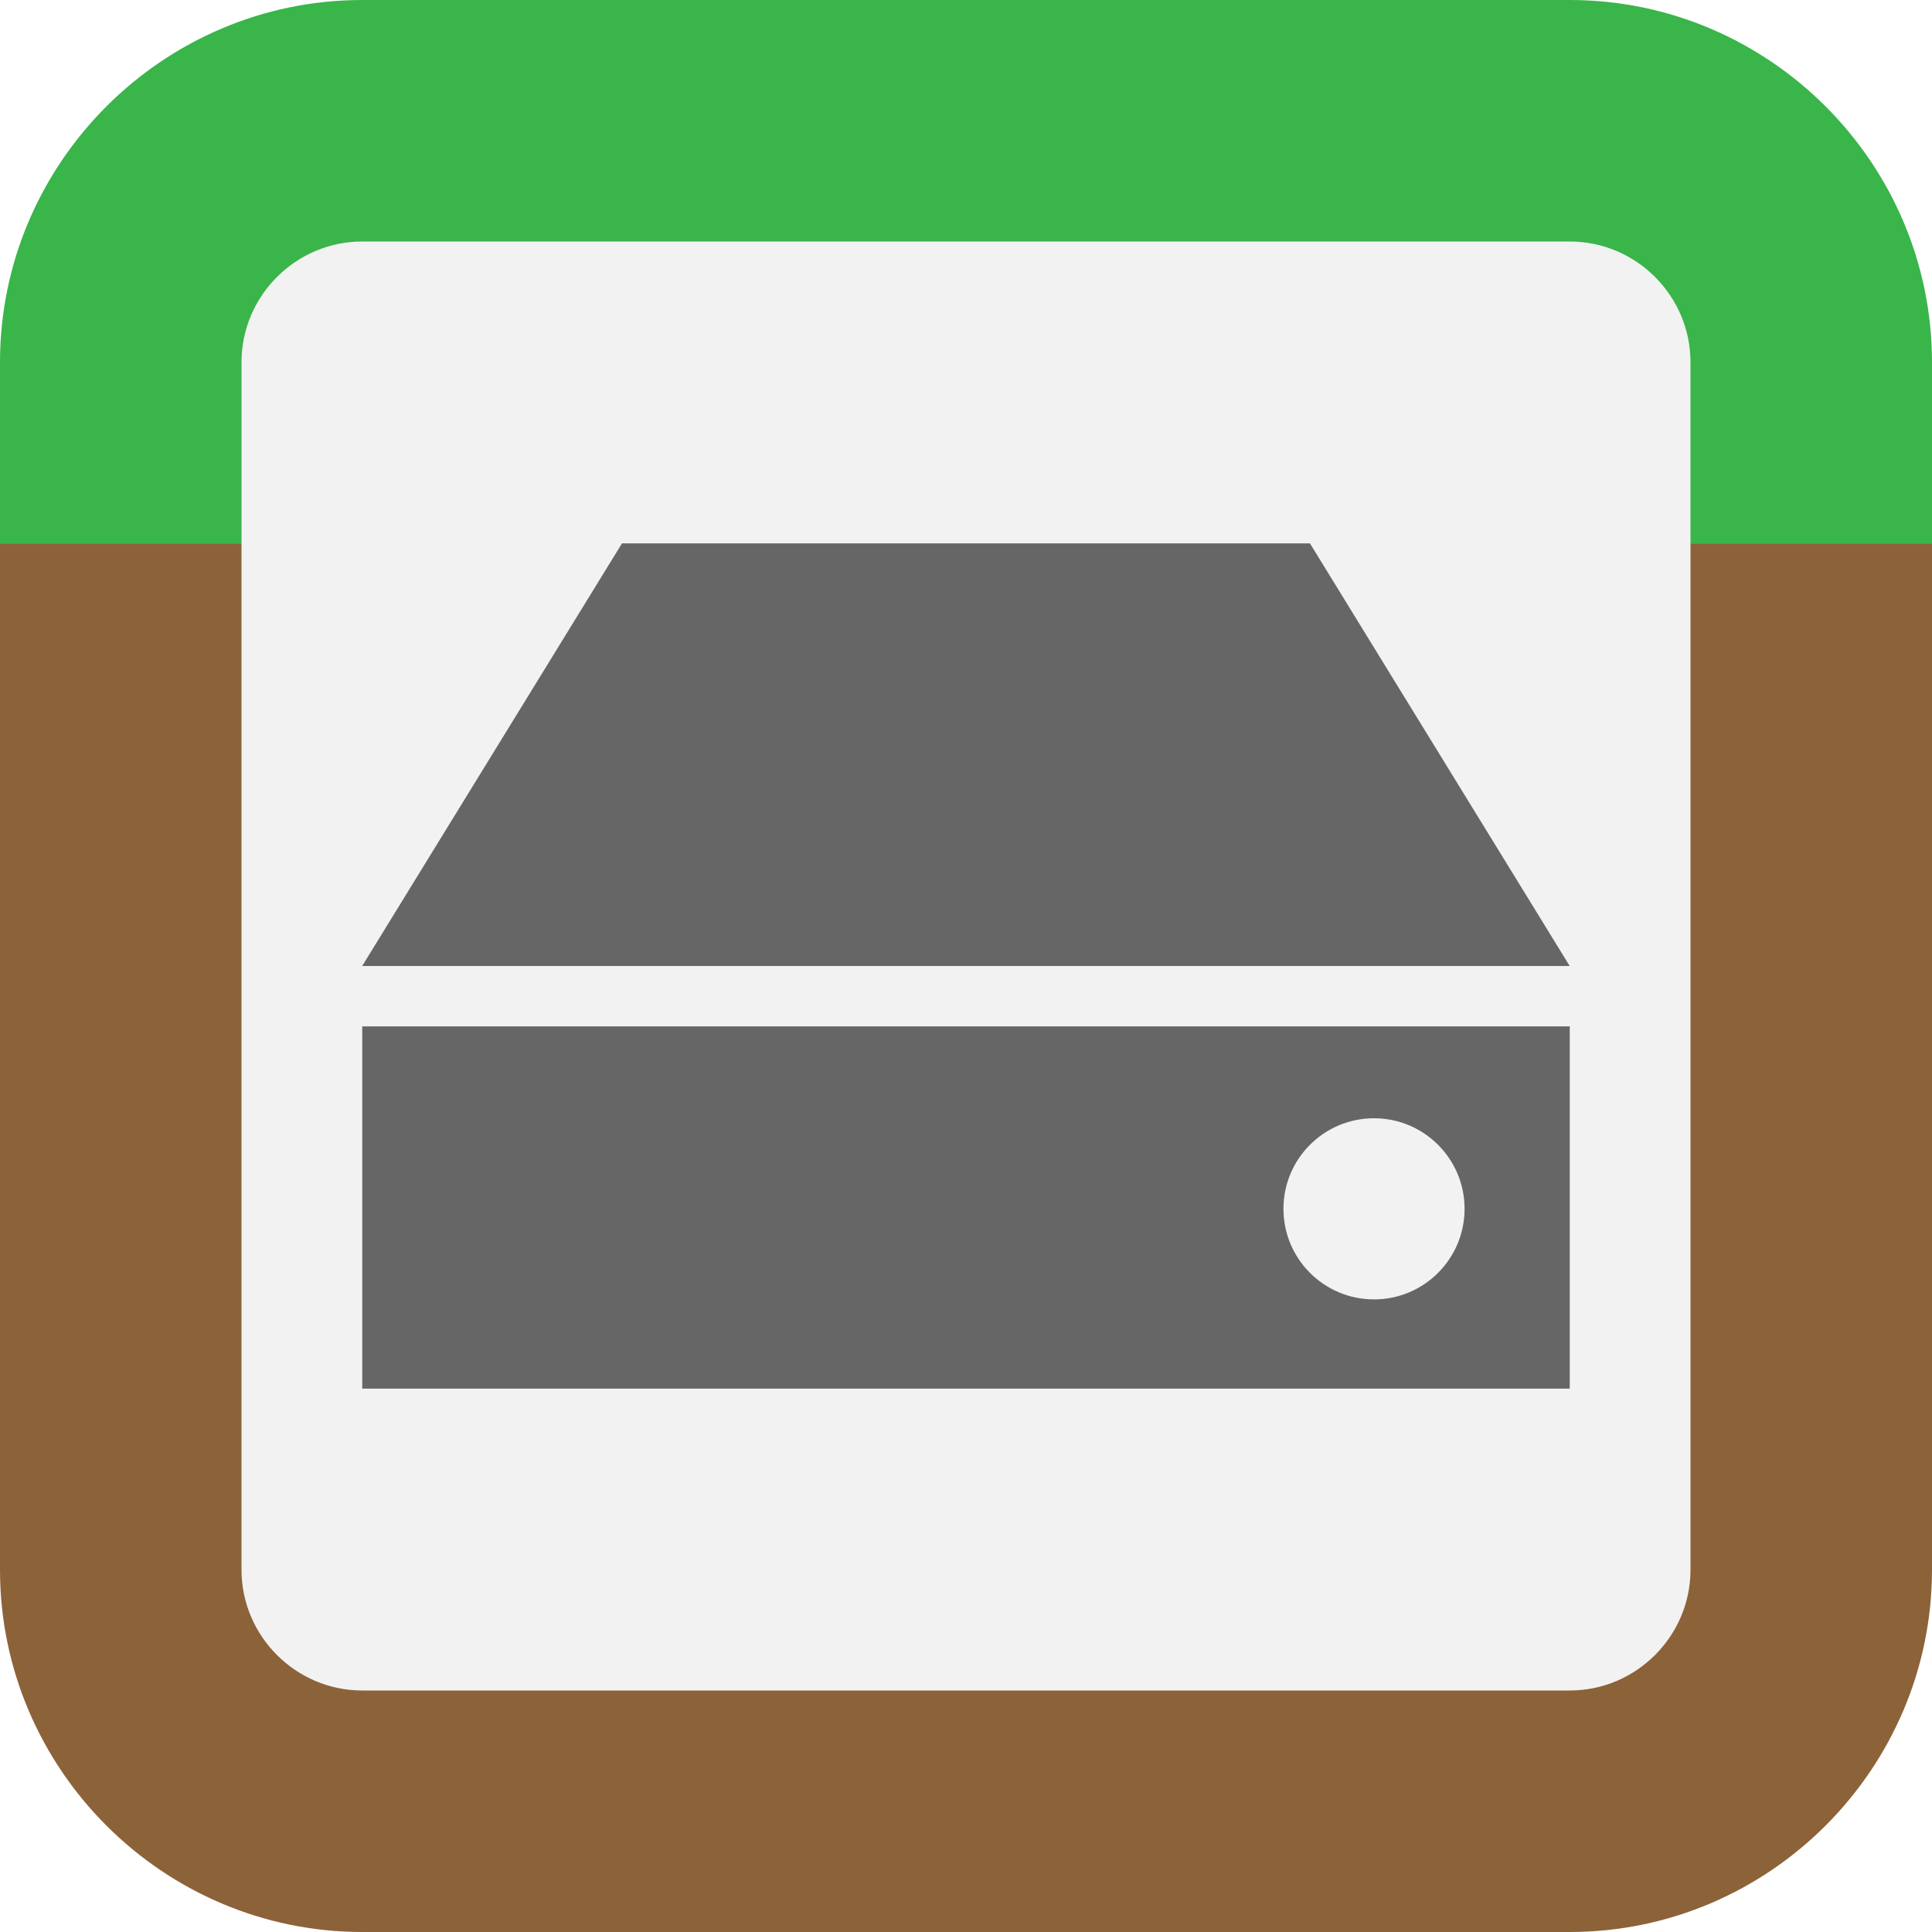
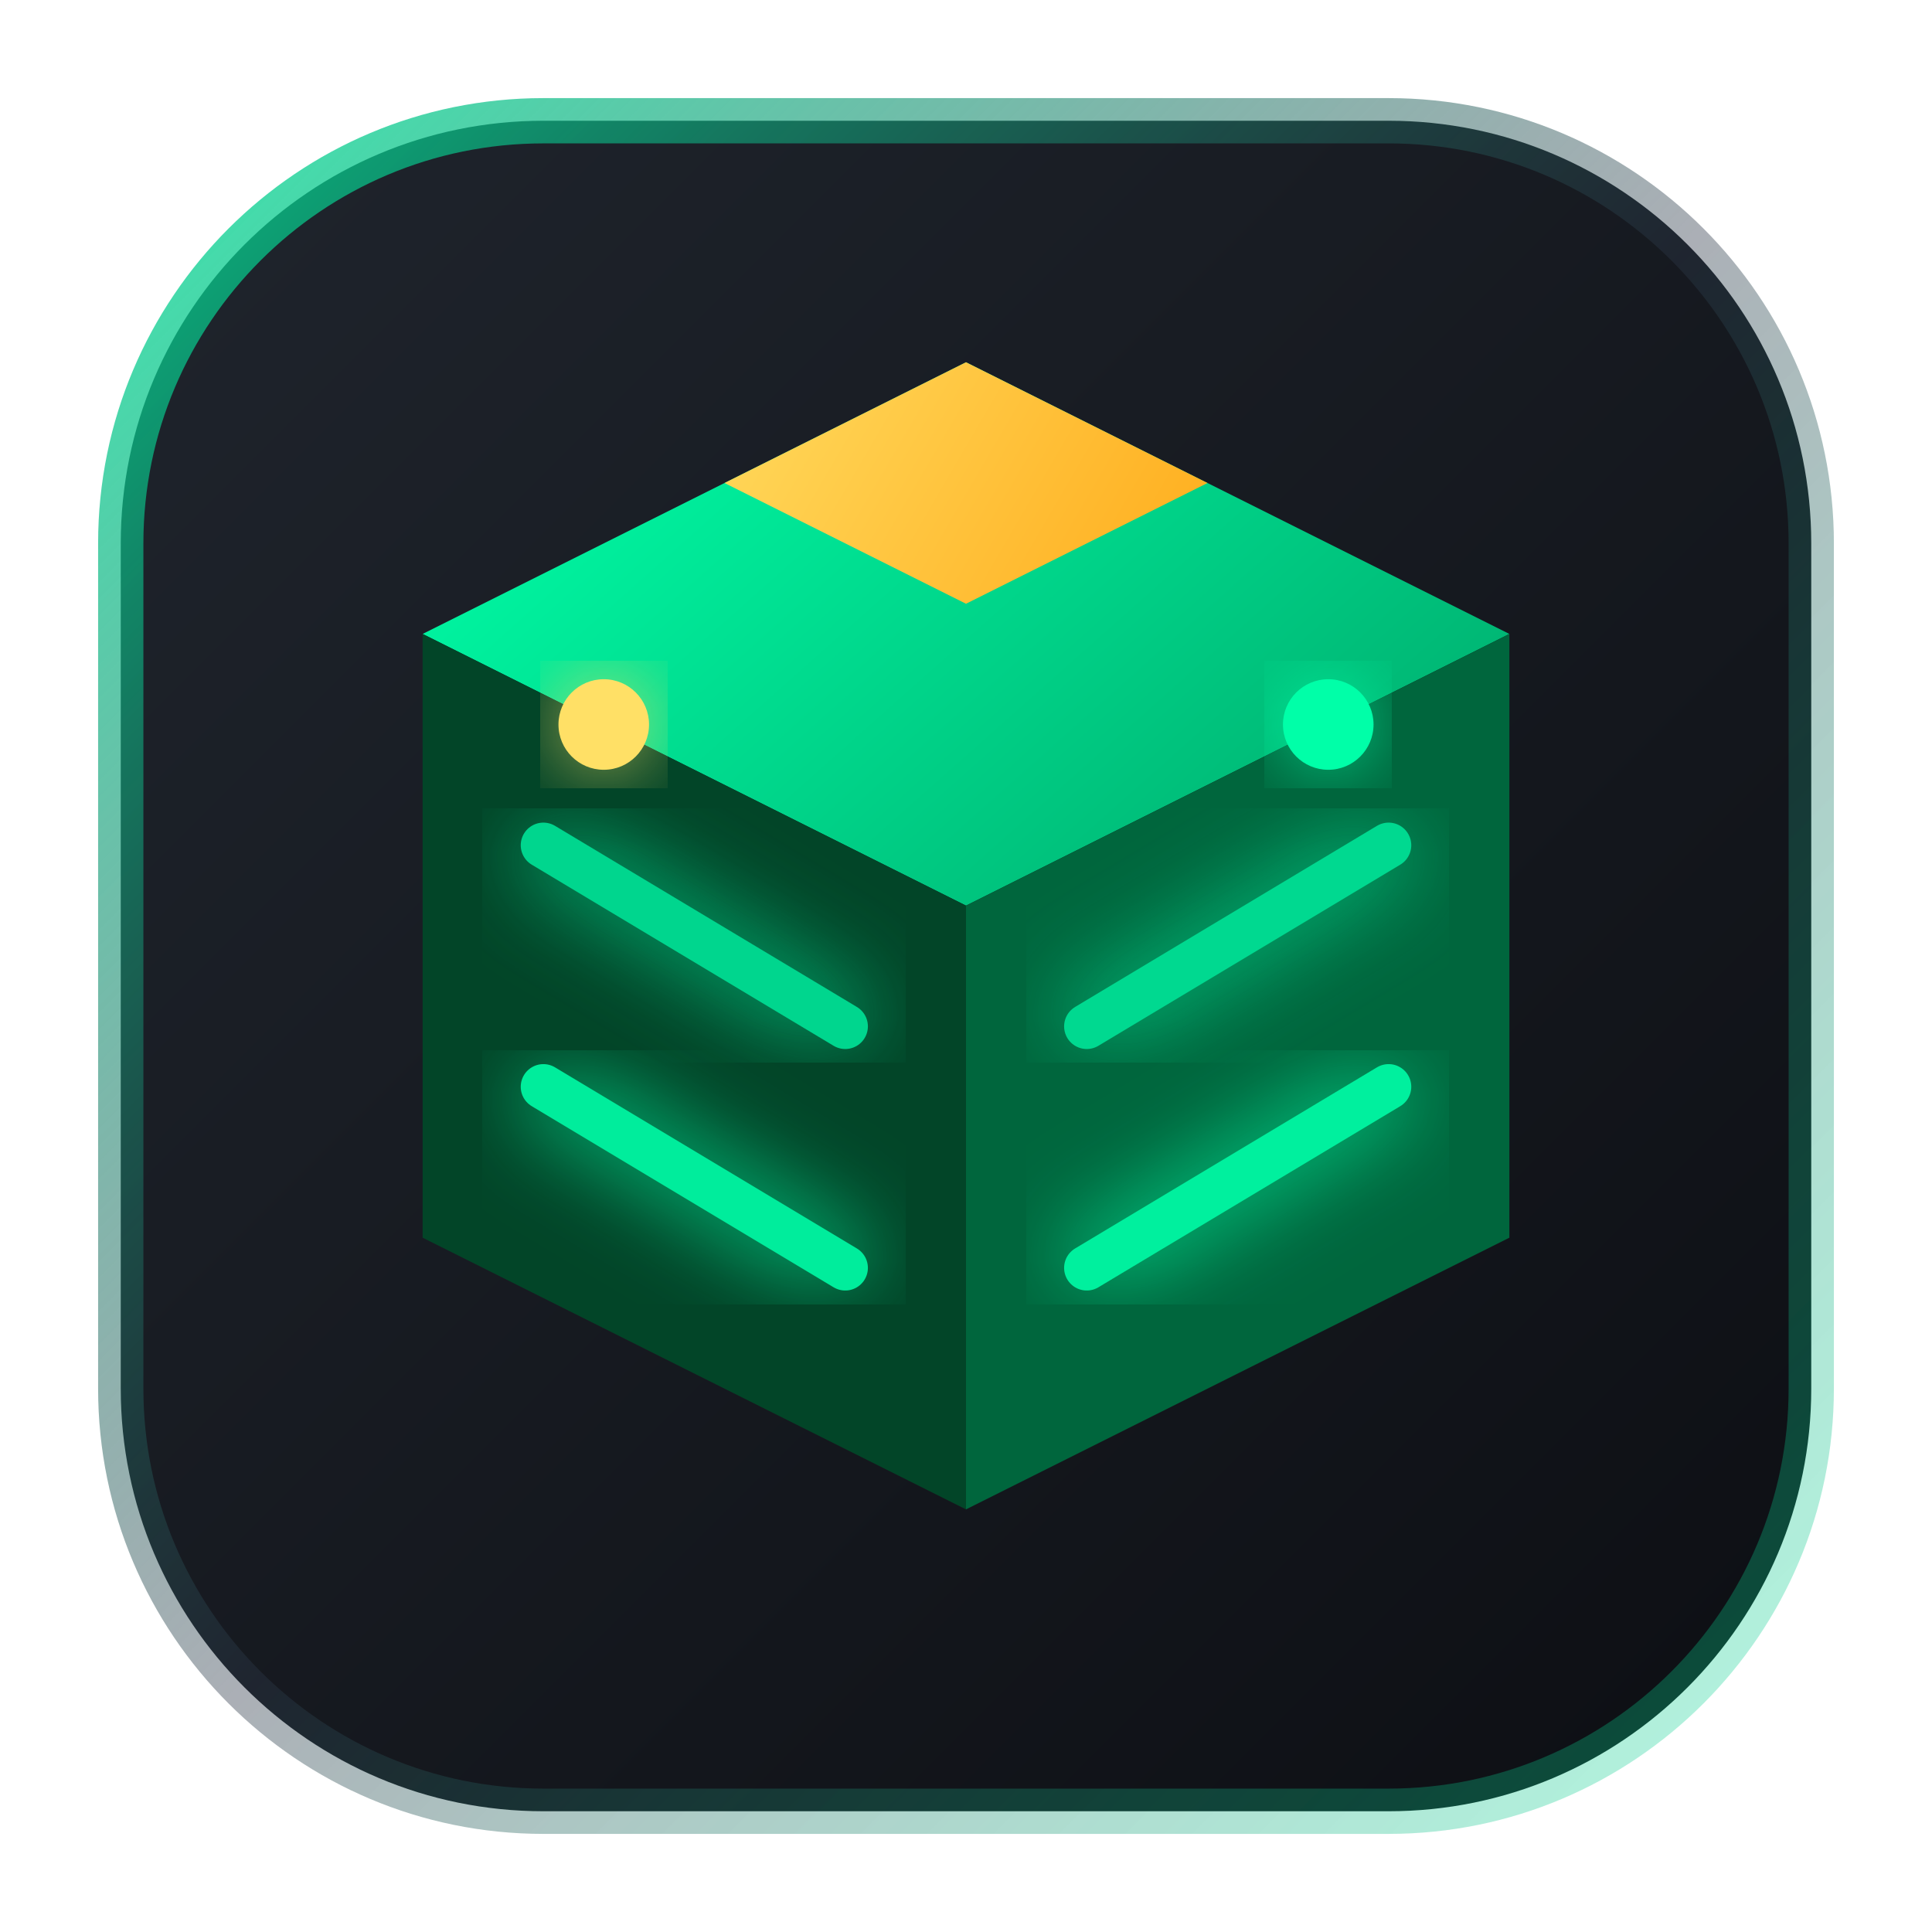
- <svg xmlns="http://www.w3.org/2000/svg" enable-background="new 0 0 32 32" viewBox="0 0 32 32">
-   <path d="m0 0h32v32h-32z" fill="none" />
-   <path d="m26 0h-20z" fill="none" />
-   <path d="m26 0h-20c-3.3 0-6 2.7-6 6v3h32v-3c0-3.3-2.7-6-6-6z" fill="#39b54a" />
-   <path d="m0 26c0 3.3 2.7 6 6 6h20c3.3 0 6-2.7 6-6v-17h-32z" fill="#8c6239" />
-   <path clip-rule="evenodd" d="m28 6c0-1.1-.9-2-2-2h-20c-1.1 0-2 .9-2 2v20c0 1.1.9 2 2 2h20c1.1 0 2-.9 2-2z" fill="#f2f2f2" fill-rule="evenodd" />
-   <path clip-rule="evenodd" d="m6 17h20v6h-20z" fill="#666" fill-rule="evenodd" />
-   <g stroke-linecap="square" stroke-width=".897">
-     <circle cx="22.758" cy="20.022" fill="#f2f2f2" r="1.5" />
-     <path d="m10.302 9h11.395l4.302 7h-20z" fill="#666" />
-   </g>
+ <svg xmlns="http://www.w3.org/2000/svg" width="64" height="64" viewBox="0 0 64 64" fill="none">
+   <defs>
+     <linearGradient id="srvBase" x1="8" y1="8" x2="56" y2="56" gradientUnits="userSpaceOnUse">
+       <stop offset="0%" stop-color="#1E232B" />
+       <stop offset="100%" stop-color="#0E1015" />
+     </linearGradient>
+     <linearGradient id="srvBorder" x1="4" y1="4" x2="60" y2="60" gradientUnits="userSpaceOnUse">
+       <stop offset="0%" stop-color="#00E599" stop-opacity="0.8" />
+       <stop offset="50%" stop-color="#2D3748" stop-opacity="0.4" />
+       <stop offset="100%" stop-color="#00E599" stop-opacity="0.3" />
+     </linearGradient>
+     <linearGradient id="srvEmerald" x1="16" y1="12" x2="48" y2="48" gradientUnits="userSpaceOnUse">
+       <stop offset="0%" stop-color="#00FFA8" />
+       <stop offset="100%" stop-color="#008A54" />
+     </linearGradient>
+     <linearGradient id="srvGold" x1="20" y1="14" x2="44" y2="28" gradientUnits="userSpaceOnUse">
+       <stop offset="0%" stop-color="#FFE066" />
+       <stop offset="100%" stop-color="#FF9900" />
+     </linearGradient>
+     <filter id="srvGlow" x="-20%" y="-20%" width="140%" height="140%">
+       <feGaussianBlur stdDeviation="1.5" result="blur" />
+       <feComposite in="SourceGraphic" in2="blur" operator="over" />
+     </filter>
+   </defs>
+   <rect x="4" y="4" width="56" height="56" rx="14" fill="url(#srvBase)" />
+   <rect x="4" y="4" width="56" height="56" rx="14" fill="none" stroke="url(#srvBorder)" stroke-width="1.5" />
+   <polygon points="32,12 50,21 32,30 14,21" fill="url(#srvEmerald)" />
+   <polygon points="32,12 40,16 32,20 24,16" fill="url(#srvGold)" />
+   <polygon points="50,21 50,41 32,50 32,30" fill="#00663D" />
+   <polygon points="14,21 32,30 32,50 14,41" fill="#024528" />
+   <line x1="18" y1="28" x2="28" y2="34" stroke="#00E599" stroke-width="1.5" stroke-linecap="round" opacity="0.9" filter="url(#srvGlow)" />
+   <line x1="36" y1="34" x2="46" y2="28" stroke="#00E599" stroke-width="1.5" stroke-linecap="round" opacity="0.9" filter="url(#srvGlow)" />
+   <line x1="18" y1="36" x2="28" y2="42" stroke="#00FFA8" stroke-width="1.5" stroke-linecap="round" opacity="0.9" filter="url(#srvGlow)" />
+   <line x1="36" y1="42" x2="46" y2="36" stroke="#00FFA8" stroke-width="1.5" stroke-linecap="round" opacity="0.9" filter="url(#srvGlow)" />
+   <circle cx="20" cy="24" r="1.5" fill="#FFE066" filter="url(#srvGlow)" />
+   <circle cx="44" cy="24" r="1.5" fill="#00FFA8" filter="url(#srvGlow)" />
</svg>
